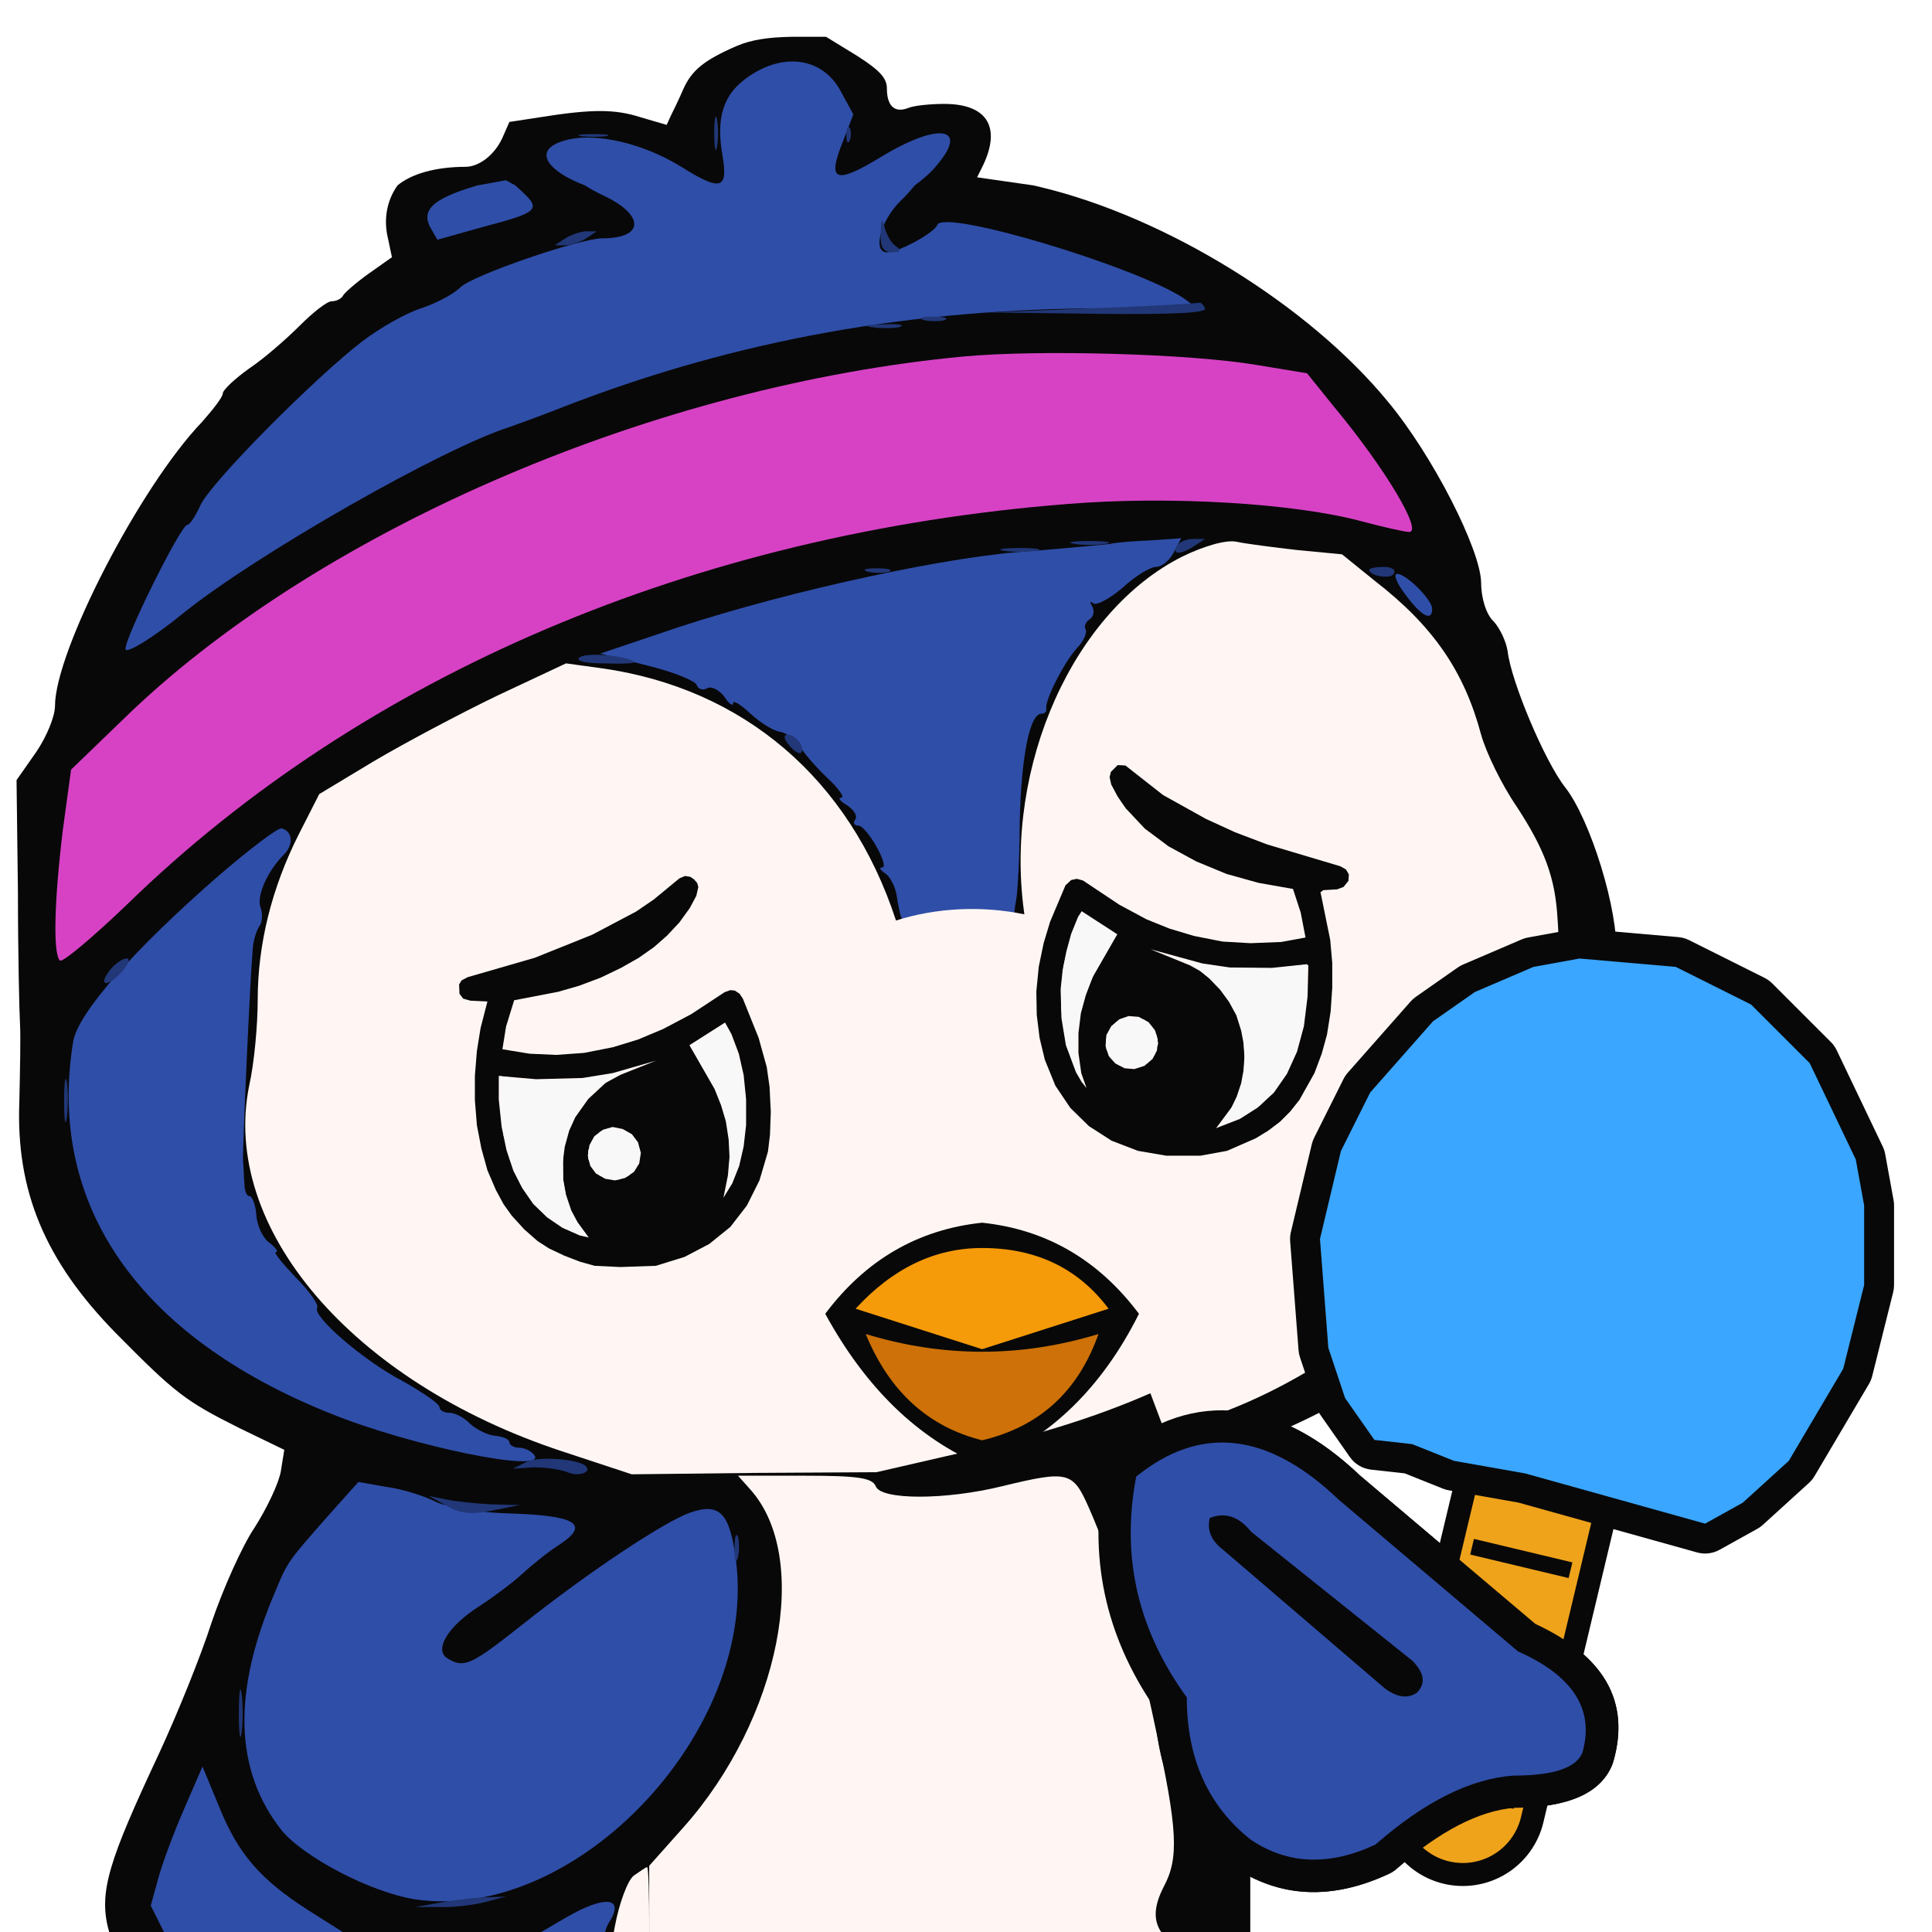
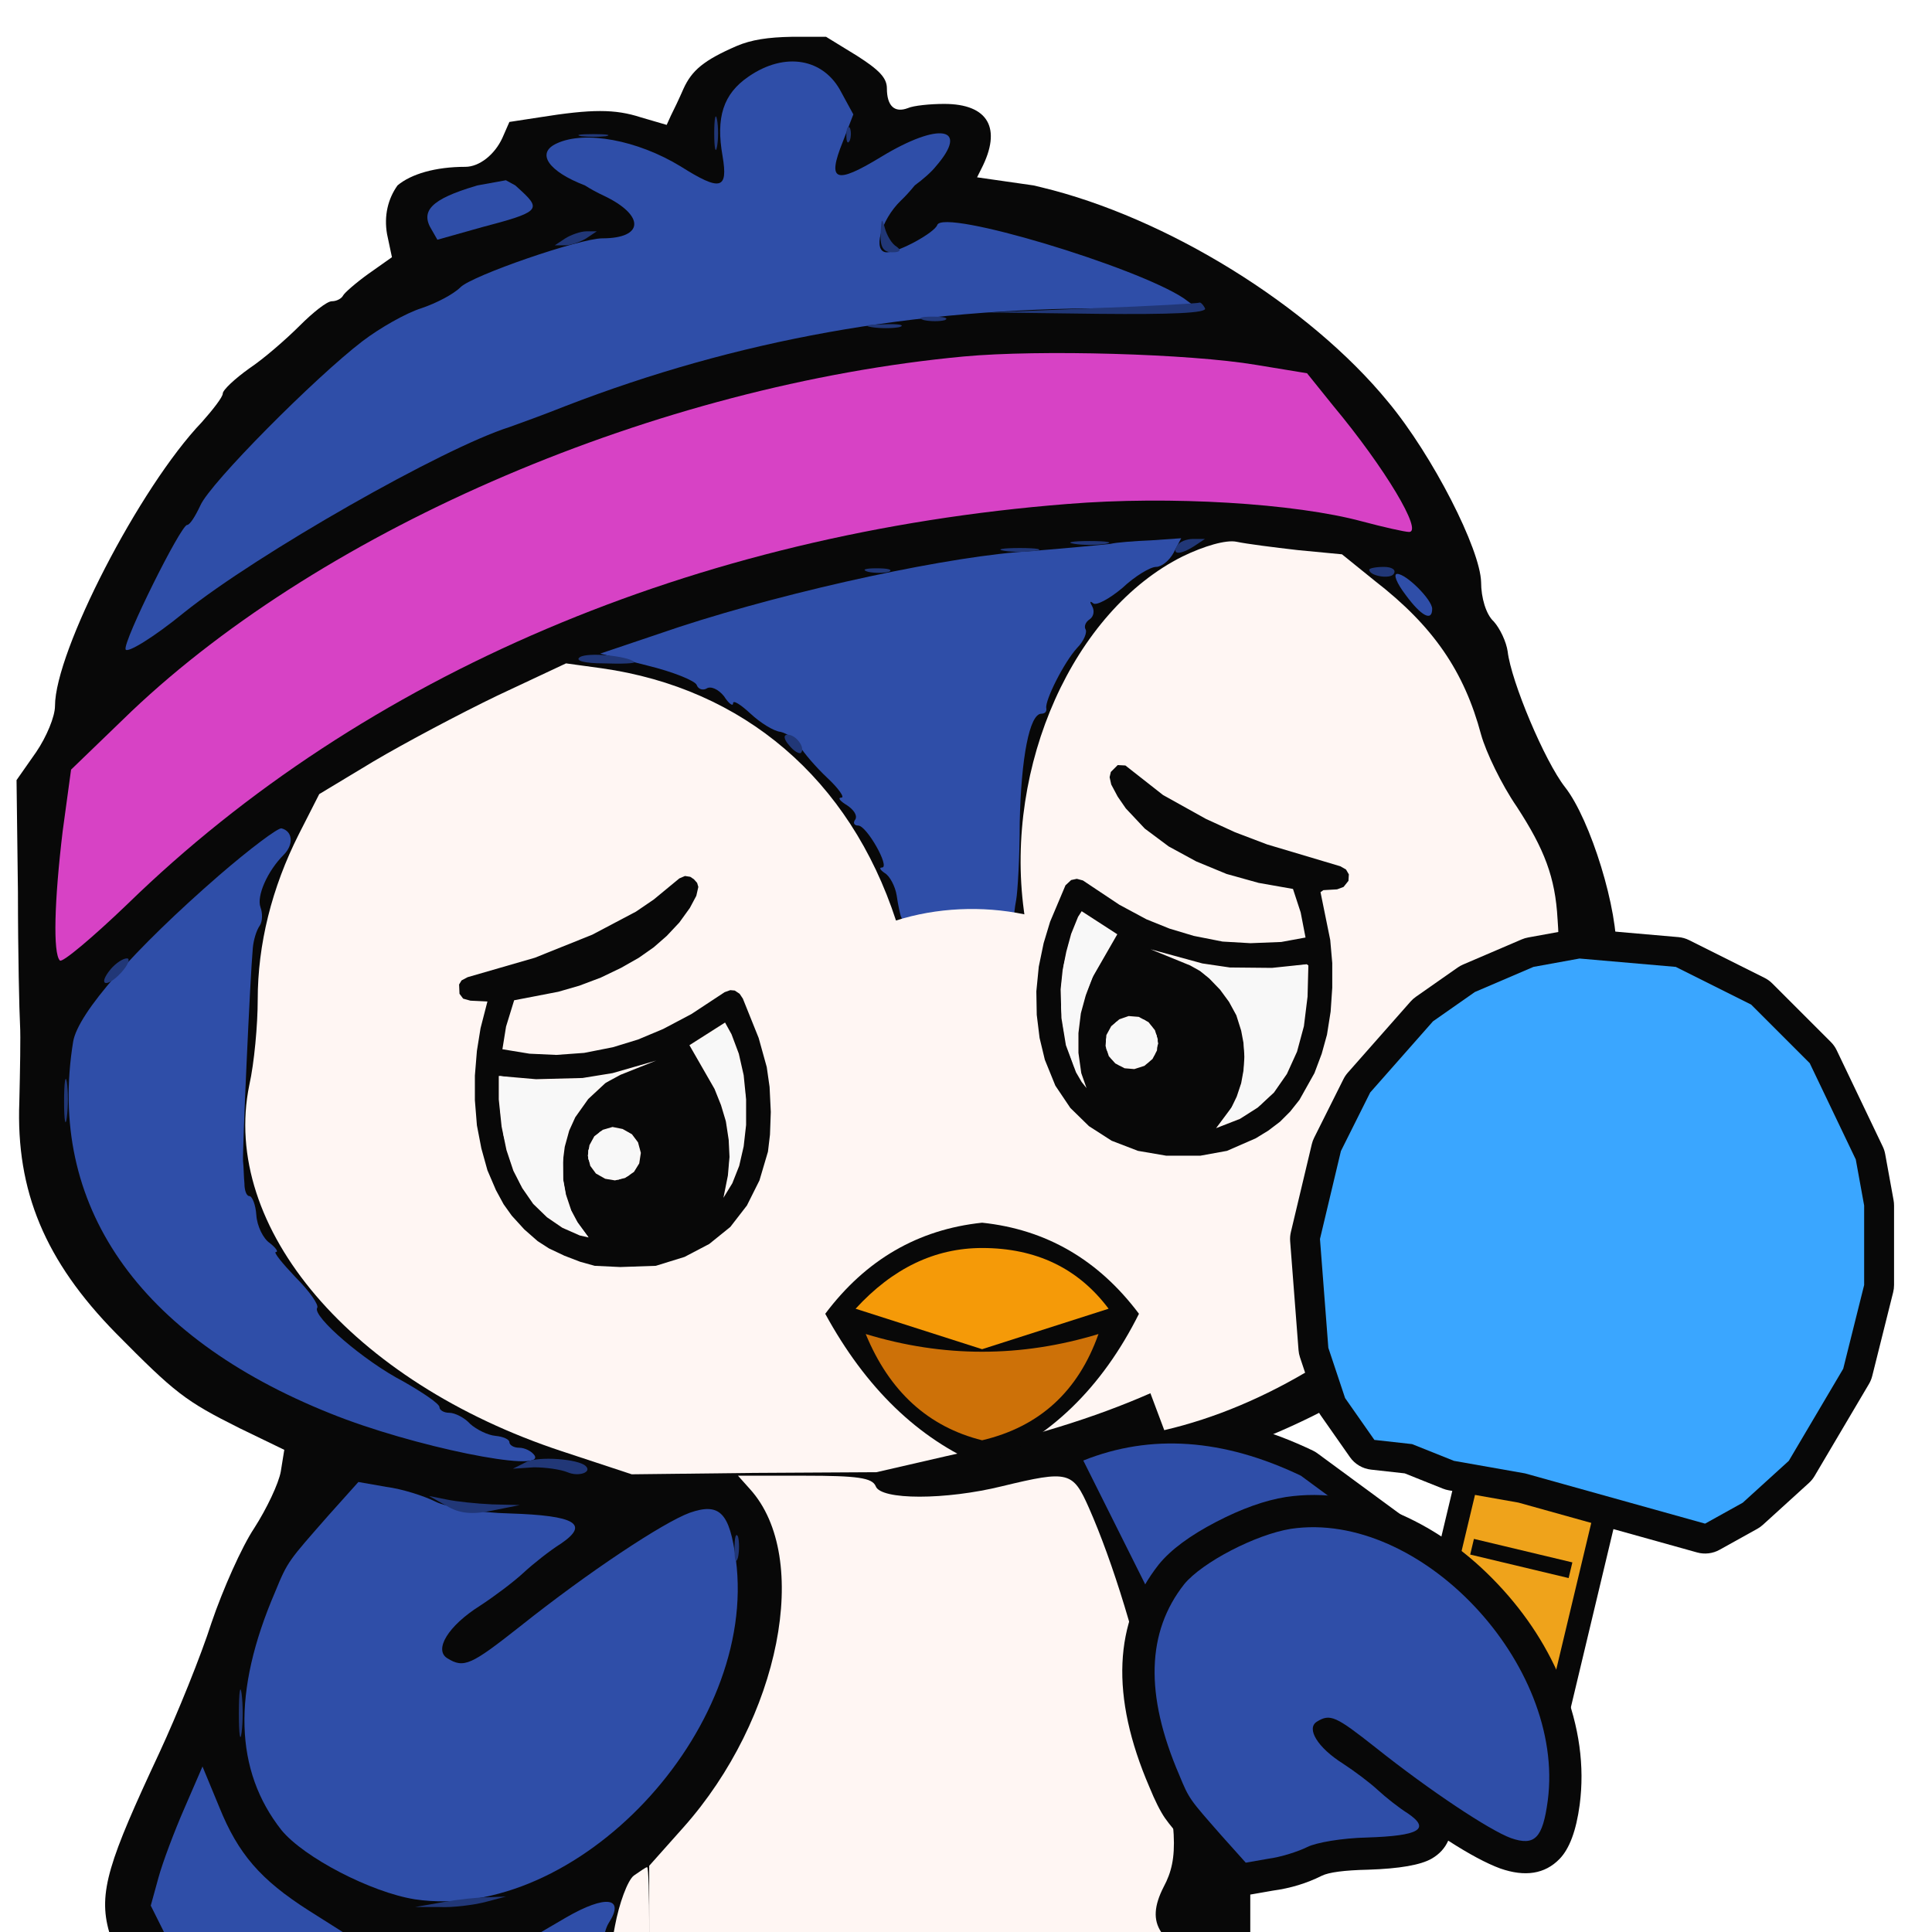
<svg xmlns="http://www.w3.org/2000/svg" viewBox="0 0 420 420" aria-hidden="true" class="sthings" data-character="pip">
  <g data-pip-part="body">
    <path fill="#080808" fill-rule="evenodd" d="M160.128 10.006C163.32 8.638 166.967 8.091 172.135 8H179.58L186.267 12.103C191.13 15.203 192.802 16.936 192.802 19.215C192.802 23.045 194.474 24.595 197.362 23.501C198.577 22.954 202.225 22.589 205.264 22.589C214.839 22.589 217.878 27.878 213.32 36.723L212.408 38.547L224.663 40.305L226.389 40.718C253.592 47.253 284.595 66.401 301.767 87.373C311.495 99.076 321.828 119.44 321.98 126.582C321.98 129.926 323.045 133.573 324.716 135.093C326.084 136.613 327.451 139.501 327.755 141.628C328.515 148.163 335.81 165.488 340.217 171.11C345.764 178.157 351.902 198.068 351.339 207.505H271.8V420.0H23.735C21.258 411.385 23.707 404.441 34.598 381.139C38.549 372.628 43.716 359.863 45.996 352.719C48.427 345.577 52.53 336.306 55.266 332.203C58.002 327.947 60.586 322.477 61.041 319.893L61.801 315.182L52.075 310.471C40.221 304.544 38.093 302.872 25.176 289.803C9.826 274.15 3.443 258.952 4.203 239.5C4.355 232.813 4.508 225.214 4.355 222.782C4.203 220.198 3.899 207.281 3.899 193.907L3.596 169.591L7.851 163.513C10.13 160.169 11.954 155.762 11.954 153.482C11.954 141.628 30.342 105.915 43.868 91.781C46.3 89.045 48.427 86.309 48.427 85.55C48.427 84.79 51.011 82.358 54.202 80.079C57.395 77.951 62.258 73.696 65.145 70.808C68.033 67.921 71.072 65.49 72.136 65.49C73.199 65.49 74.263 64.881 74.567 64.273C74.871 63.666 77.302 61.538 80.038 59.563L85.205 55.915L84.141 50.9C83.444 46.908 84.333 43.233 86.42 40.305C89.34 37.848 94.605 36.267 101.162 36.267C104.202 36.267 107.546 33.623 109.217 29.975L110.737 26.51L117.272 25.507C128.67 23.684 133.685 23.684 139.308 25.507L144.93 27.149L145.842 25.142C146.451 23.957 147.666 21.404 148.578 19.306C150.402 15.294 152.986 13.106 160.128 10.006Z" />
    <path fill="#080808" fill-rule="evenodd" d="M326.8 192.105 351.338 207.505Q350.89 221.805 349.9 238.305Q347.7 269.105 314.7 288.905Q286.1 312.005 252.0 319.705L248.7 305.405Q290.5 294.405 308.1 271.305Q331.2 246.005 326.8 219.605Z" />
    <path fill="#2f4ea8" fill-rule="evenodd" d="M162.712 16.662C170.614 11.191 179.125 12.65 182.924 20.127L185.508 24.869L183.228 30.796C179.733 39.458 181.557 40.188 191.587 34.079C204.201 26.419 210.887 27.605 203.44 36.175C202.47 37.399 200.691 38.958 198.86 40.305C197.826 41.573 196.774 42.727 195.842 43.605C191.435 47.86 189.611 54.851 192.802 54.851C195.386 54.851 203.137 50.596 203.745 48.925C204.961 45.277 247.21 58.043 257.391 64.881L260.279 67.009H241.13C198.426 67.009 160.28 73.847 122.895 88.285C118.336 90.109 112.864 92.084 110.737 92.844C96.299 97.404 56.026 120.352 40.07 133.118C33.383 138.589 27.608 142.084 27.303 141.172C26.696 139.501 39.31 114.121 40.677 114.121C41.285 114.121 42.501 112.145 43.564 109.866C45.692 105.003 68.488 82.054 78.823 74.152C82.622 71.265 88.245 68.072 91.588 67.009C94.779 65.945 98.579 63.969 100.099 62.45C102.683 59.866 126.086 51.812 130.949 51.812C140.067 51.812 140.22 46.796 131.253 42.541C129.771 41.852 128.4 41.1 127.153 40.305C119.322 37.308 116.352 33.284 121.071 31.161C127.15 28.334 138.548 30.431 147.971 36.175C156.633 41.647 158.304 41.191 157.089 33.988C155.57 25.507 157.24 20.401 162.712 16.662Z" />
    <path fill="#2f4ea8" fill-rule="evenodd" d="M112.022 40.305 113.473 41.629C117.727 45.581 116.967 46.189 104.81 49.38L95.084 52.116L93.867 49.988C91.285 45.884 93.716 43.301 103.442 40.414L103.802 40.305L109.977 39.185Z" />
    <path fill="#2f4ea8" fill-rule="evenodd" d="M241.435 118.225C242.65 117.92 246.601 117.616 250.249 117.465L256.784 117.008L255.112 120.2C254.2 121.871 252.528 123.24 251.312 123.24C250.097 123.24 246.753 125.215 244.017 127.798C241.13 130.23 238.242 131.75 237.635 131.142C236.875 130.534 236.875 130.838 237.483 131.902C237.939 132.814 237.787 134.029 236.875 134.638C235.963 135.245 235.66 136.157 235.963 136.765C236.42 137.372 235.66 139.348 234.139 140.868C231.252 144.059 227.149 152.266 227.452 153.938C227.604 154.697 227.149 155.154 226.389 155.154C223.805 155.154 221.982 164.728 221.677 178.862C221.677 186.46 221.222 193.907 220.917 195.579C220.614 197.098 220.31 199.682 220.31 201.05C220.158 202.873 218.942 203.785 216.359 203.785C214.23 203.785 210.127 204.85 207.088 206.065C201.313 208.496 197.058 207.737 198.426 204.393C198.882 203.178 198.426 202.266 197.514 202.266C196.602 202.266 195.995 201.809 195.995 201.05C196.146 200.442 196.146 199.682 195.842 199.226C195.69 198.77 195.235 196.794 194.93 194.667C194.626 192.691 193.411 190.412 192.347 189.804C191.435 189.196 190.979 188.588 191.739 188.588C193.562 188.588 188.396 179.469 186.572 179.469C185.66 179.469 185.355 178.862 185.964 178.102C186.42 177.19 185.508 175.975 184.14 175.063C182.621 174.151 182.012 173.391 182.924 173.391C183.685 173.391 182.316 171.415 179.885 169.135C177.301 166.704 174.717 163.665 173.805 162.144C173.046 160.777 171.071 159.409 169.702 159.105C168.183 158.953 165.296 157.129 163.167 155.154C161.04 153.178 159.368 152.115 159.368 152.875C159.368 153.634 158.457 153.026 157.392 151.354C156.177 149.834 154.505 149.075 153.593 149.682C152.834 150.139 151.77 149.834 151.465 148.922C151.162 148.01 146.299 146.035 140.676 144.668L130.493 142.084L143.108 137.829C166.663 129.622 201.921 121.719 220.917 120.047C230.948 119.288 240.218 118.376 241.435 118.225Z" />
    <path fill="#2f4ea8" fill-rule="evenodd" d="M305.567 129.318C303.591 126.734 302.832 124.759 303.743 124.759C305.72 124.759 311.342 130.382 311.342 132.357C311.342 135.245 308.911 133.878 305.567 129.318Z" />
    <path fill="#2f4ea8" fill-rule="evenodd" d="M47.667 190.259C54.354 184.484 60.434 179.926 61.193 180.078C63.625 180.685 63.929 183.572 61.649 185.853C58.154 189.347 55.723 194.819 56.634 197.251C57.09 198.466 57.09 200.29 56.483 201.202C55.723 202.266 55.114 204.393 54.963 206.065C54.354 212.752 52.683 250.29 52.835 252.417C52.987 253.632 52.987 255.913 53.139 257.28C53.139 258.8 53.595 260.016 54.202 260.016C54.811 260.016 55.571 261.84 55.723 264.119C55.874 266.551 57.242 269.285 58.61 270.197C59.977 271.262 60.586 272.173 59.977 272.173C59.37 272.173 61.346 274.605 64.233 277.644C67.273 280.684 69.4 283.723 68.945 284.331C67.88 286.155 79.126 295.881 87.637 300.289C91.892 302.72 95.539 305.152 95.539 305.912C95.539 306.519 96.451 307.128 97.667 307.128C98.883 307.128 101.011 308.191 102.226 309.559C103.595 310.775 106.026 311.991 107.698 312.143C109.37 312.294 110.737 312.903 110.737 313.51C110.737 314.118 111.649 314.726 112.864 314.726C114.08 314.726 115.6 315.485 116.208 316.397C118.639 320.35 89.461 314.422 71.832 307.279C30.039 290.563 10.13 261.84 15.905 226.429C16.97 220.198 29.127 206.369 47.667 190.259Z" />
-     <path fill="#080808" fill-rule="evenodd" d="M242.596 315.559Q255.376 305.214 269.291 306.794Q282.555 308.302 295.681 320.791L333.781 353.028Q356.288 363.474 350.73 382.923Q350.633 383.267 350.5 383.6Q346.768 392.928 329.273 392.999Q317.704 393.935 303.61 406.268Q302.861 406.923 301.96 407.343Q283.393 416.008 268.117 405.824Q267.889 405.673 267.675 405.504Q251.822 393.048 251.041 371.281Q234.761 347.577 240.126 319.678Q240.36 318.462 240.997 317.401Q241.634 316.338 242.596 315.559Z" />
-     <path fill="#2f4ea8" fill-rule="evenodd" d="M247.001 321Q268 304 291 326L330 359Q348 367 344 381Q342 386 329.0 386Q315 387 299 401.001Q284 408 272 400Q258 389 258 369Q242 347 247.001 321Z" />
+     <path fill="#080808" fill-rule="evenodd" d="M233.253 311.887Q257.717 302.103 285.41 315.347Q285.925 315.593 286.384 315.931L323.784 343.431Q324.264 343.784 324.666 344.224Q325.067 344.664 325.377 345.173Q325.685 345.684 325.888 346.244Q326.091 346.804 326.181 347.393Q326.271 347.982 326.243 348.577Q326.217 349.172 326.075 349.75Q325.932 350.329 325.68 350.869Q325.427 351.409 325.074 351.889Q324.857 352.185 324.605 352.452Q306.216 371.991 283.164 381.295Q274.377 385.931 266.662 381.644Q260.033 377.961 255.407 367.569L244.585 349.173Q244.48 348.995 244.389 348.811L230.089 320.211Q229.822 319.678 229.665 319.103Q229.507 318.528 229.465 317.934Q229.423 317.339 229.497 316.748Q229.572 316.158 229.76 315.592Q229.949 315.027 230.244 314.509Q230.539 313.992 230.93 313.541Q231.32 313.091 231.791 312.726Q232.262 312.36 232.794 312.094Q233.02 311.981 233.253 311.887Z" />
+     <path fill="#2f4ea8" fill-rule="evenodd" d="M235.5 317.505Q257.5 308.705 282.8 320.805L320.2 348.305Q302.6 367.005 280.6 375.805Q276.341 378.128 272.627 377.453Q265.79 376.21 260.8 364.805L249.8 346.105Z" />
    <path fill="#2f4ea8" fill-rule="evenodd" d="M71.376 329.468 77.911 322.172 83.989 323.237C87.485 323.693 92.196 325.213 94.627 326.428C97.059 327.644 104.05 328.859 110.889 329.012C125.023 329.468 128.214 331.291 121.983 335.546C119.551 337.066 115.904 339.954 113.776 341.929C111.649 343.905 107.393 347.096 104.354 349.072C97.363 353.479 94.324 358.646 97.211 360.47C100.859 362.75 102.378 361.99 113.168 353.479C128.062 341.626 144.171 330.988 149.946 328.859C156.48 326.58 158.609 328.859 159.976 339.042C164.839 376.123 125.326 418.068 90.221 412.901C80.646 411.381 66.057 403.782 61.193 397.856C51.011 384.938 50.403 367.917 59.826 346.032C62.561 339.346 62.713 339.346 71.376 329.468Z" />
    <path fill="#2f4ea8" fill-rule="evenodd" d="M40.07 393.144 44.021 384.026 47.667 392.841C51.771 403.022 56.634 408.646 67.121 415.332L74.498 420.0H35.64L32.774 414.269L34.446 408.19C35.358 404.846 37.941 398.007 40.07 393.144Z" />
    <path fill="#2f4ea8" fill-rule="evenodd" d="M123.047 416.853C131.71 411.838 135.964 412.445 132.317 418.068C131.991 418.611 131.724 419.29 131.542 420.0H117.666Z" />
    <path fill="#213777" fill-rule="evenodd" d="M155.265 28.972C155.265 25.689 155.57 24.413 155.873 25.963C156.177 27.605 156.177 30.34 155.873 31.89C155.57 33.531 155.265 32.255 155.265 28.972Z" />
    <path fill="#213777" fill-rule="evenodd" d="M183.988 29.428C183.988 27.878 184.292 27.24 184.748 27.787C185.052 28.425 185.052 29.701 184.748 30.523C184.292 31.434 183.988 30.887 183.988 29.428Z" />
    <path fill="#213777" fill-rule="evenodd" d="M126.39 29.61C124.871 29.337 126.086 29.154 128.974 29.154C131.861 29.154 133.077 29.337 131.71 29.61C130.189 29.793 127.758 29.793 126.39 29.61Z" />
    <path fill="#213777" fill-rule="evenodd" d="M191.435 50.596C191.587 47.404 191.739 47.253 192.347 49.532C192.802 51.204 193.866 53.028 194.93 53.635C195.995 54.395 195.69 54.851 194.018 54.851C192.042 54.851 191.283 53.788 191.435 50.596Z" />
    <path fill="#213777" fill-rule="evenodd" d="M122.895 51.812C124.111 51.052 126.238 50.292 127.454 50.292H129.734L127.454 51.812C126.238 52.571 124.111 53.331 122.895 53.331H120.615Z" />
    <path fill="#213777" fill-rule="evenodd" d="M237.635 67.009C250.249 66.553 260.583 65.945 260.735 65.793C260.887 65.641 261.495 66.097 261.951 67.009C262.559 68.072 254.504 68.377 238.851 68.225L214.839 67.921Z" />
    <path fill="#213777" fill-rule="evenodd" d="M200.858 69.593C199.337 69.137 200.249 68.832 202.68 68.832C205.264 68.832 206.328 69.137 205.416 69.593C204.352 69.896 202.225 69.896 200.858 69.593Z" />
    <path fill="#213777" fill-rule="evenodd" d="M189.46 71.113C187.484 70.808 188.699 70.504 192.042 70.504C195.386 70.353 196.905 70.656 195.538 71.113C194.018 71.416 191.283 71.416 189.46 71.113Z" />
    <path fill="#213777" fill-rule="evenodd" d="M233.532 118.225C231.555 117.92 233.076 117.616 236.875 117.616C240.674 117.616 242.195 117.92 240.371 118.225C238.395 118.528 235.355 118.528 233.532 118.225Z" />
    <path fill="#213777" fill-rule="evenodd" d="M255.872 118.68C256.327 117.768 257.999 117.16 259.367 117.16H261.951L259.671 118.68C256.632 120.656 254.655 120.656 255.872 118.68Z" />
    <path fill="#213777" fill-rule="evenodd" d="M218.335 119.744C216.359 119.44 217.878 119.135 221.677 119.135C225.477 119.135 226.997 119.44 225.173 119.744C223.198 120.047 220.158 120.047 218.335 119.744Z" />
    <path fill="#213777" fill-rule="evenodd" d="M188.699 124.303C187.179 123.847 188.091 123.543 190.523 123.543C193.107 123.543 194.171 123.847 193.259 124.303C192.195 124.607 190.067 124.607 188.699 124.303Z" />
    <path fill="#213777" fill-rule="evenodd" d="M297.664 123.847C297.664 123.543 299.033 123.24 300.855 123.24C302.527 123.24 303.591 123.847 302.984 124.759C302.224 125.975 297.664 125.215 297.664 123.847Z" />
    <path fill="#213777" fill-rule="evenodd" d="M126.086 142.844C127.758 141.78 136.268 142.54 137.94 143.907C138.245 144.212 135.204 144.364 131.253 144.212C126.998 144.212 124.871 143.604 126.086 142.844Z" />
    <path fill="#213777" fill-rule="evenodd" d="M171.526 161.993C170.311 160.625 170.311 159.713 171.223 159.713C173.046 159.713 175.174 162.601 174.11 163.665C173.805 163.968 172.59 163.36 171.526 161.993Z" />
    <path fill="#213777" fill-rule="evenodd" d="M24.112 210.625C25.176 209.408 26.696 208.344 27.608 208.344C28.367 208.344 27.911 209.713 26.391 211.384C23.2 214.879 21.073 214.271 24.112 210.625Z" />
    <path fill="#213777" fill-rule="evenodd" d="M13.929 239.5C13.929 235.244 14.234 233.42 14.538 235.244C14.841 237.219 14.841 240.563 14.538 242.843C14.234 245.275 13.929 243.603 13.929 239.5Z" />
    <path fill="#213777" fill-rule="evenodd" d="M114.536 317.766C117.272 316.55 125.63 317.157 127.302 318.678C128.822 320.045 125.783 321.109 123.351 320.045C121.83 319.438 118.639 318.981 116.055 318.981L111.497 319.285Z" />
    <path fill="#213777" fill-rule="evenodd" d="M97.059 327.34 93.26 325.213 97.059 325.972C99.187 326.428 103.595 326.884 106.938 327.035L113.016 327.188L106.938 328.404C102.53 329.316 99.795 329.012 97.059 327.34Z" />
    <path fill="#213777" fill-rule="evenodd" d="M159.673 336.763C159.673 334.179 159.976 333.115 160.433 334.027C160.736 335.091 160.736 337.218 160.433 338.585C159.976 340.106 159.673 339.194 159.673 336.763Z" />
    <path fill="#213777" fill-rule="evenodd" d="M51.923 372.476C51.923 367.917 52.227 365.941 52.53 368.221C52.835 370.653 52.835 374.3 52.53 376.579C52.227 379.01 51.923 377.035 51.923 372.476Z" />
    <path fill="#213777" fill-rule="evenodd" d="M96.299 413.509C99.642 412.901 104.05 412.445 106.177 412.445L109.977 412.293L105.417 413.509C102.986 414.117 98.427 414.725 95.539 414.572H90.221Z" />
    <path fill="#fff6f3" fill-rule="evenodd" d="M257.087 120.959C261.799 118.68 266.51 117.313 268.789 117.768C270.917 118.225 276.845 118.984 282.163 119.592L291.737 120.504L298.88 126.279C311.646 136.157 318.333 146.035 321.98 159.713C323.045 163.513 326.388 170.503 329.73 175.366C335.733 184.57 338.107 190.73 338.598 199.805H338.603Q341.1 232.805 318.0 271.305Q286.1 303.205 253.1 310.905L250.089 302.878C237.848 308.255 224.218 312.453 205.721 316.55L190.523 320.045L163.927 320.197L137.333 320.501L122.135 315.485C76.542 300.441 47.82 266.854 54.202 235.852C55.266 231.141 56.026 222.782 56.026 217.31C56.026 205.305 59.066 192.995 64.992 181.293L69.4 172.631L81.254 165.488C87.941 161.537 99.947 155.154 108.153 151.203L123.047 144.212L130.798 145.276C161.639 149.638 184.737 169.343 194.781 200.112C203.601 197.304 213.52 196.856 222.69 198.768L222.589 198.01C218.335 166.4 233.379 132.814 257.087 120.959Z" />
    <path fill="#fff6f3" fill-rule="evenodd" d="M137.788 407.734C139.155 406.822 140.372 405.91 140.676 405.91C140.979 405.91 141.132 411.99 141.132 419.588V420.0H133.439C133.518 419.573 133.6 419.132 133.685 418.676C134.597 413.813 136.421 408.797 137.788 407.734Z" />
    <path fill="#fff6f3" fill-rule="evenodd" d="M163.016 323.693 160.433 320.805H174.87C186.42 320.805 189.611 321.26 190.371 323.084C191.435 326.125 205.568 326.125 217.878 323.084C232.315 319.59 233.227 319.893 236.723 327.796C241.89 339.497 247.361 357.127 251.161 375.516C256.024 397.704 256.327 403.934 252.984 410.166C250.873 414.284 250.668 417.375 252.423 420.0H141.132V405.606L148.578 397.247C169.551 373.692 176.541 338.585 163.016 323.693Z" />
    <path fill="#d742c5" fill-rule="evenodd" d="M209.52 77.495C225.933 75.976 258.608 76.888 273.045 79.319L284.139 81.143L289.762 88.133C301.16 101.81 309.366 115.641 306.327 115.641C305.415 115.641 300.704 114.577 296.145 113.36C281.555 109.409 254.352 107.738 232.012 109.562C151.162 115.944 78.974 146.643 27.76 196.491C20.161 203.785 13.474 209.408 13.017 208.801C11.498 207.281 11.802 195.882 13.626 180.685L15.449 167.312L28.52 154.697C70.767 114.577 142.955 83.726 209.52 77.495Z" />
  </g>
  <g class="sthings-face" data-face="sad">
    <g data-pip-part="eye-0">
      <path fill="#080808" fill-rule="evenodd" d="M147.676 190.961 148.908 190.433 150.052 190.609 150.844 191.137 151.548 191.929 151.812 192.809 151.372 194.745 149.964 197.385 147.676 200.553 144.948 203.457 142.132 205.921 138.876 208.209 135.004 210.409 130.604 212.521 125.94 214.281 121.364 215.601 111.772 217.449 110.012 223.169 109.22 228.097 115.116 229.065 120.924 229.329 126.996 228.889 133.244 227.657 138.7 225.985 144.156 223.697 150.316 220.441 157.532 215.689 158.764 215.249 159.732 215.337 160.788 216.041 161.492 217.097 164.924 225.633 166.684 231.969 167.3 236.281 167.564 241.737 167.388 246.665 166.948 250.361 165.1 256.609 162.372 262.065 158.764 266.729 154.188 270.425 148.82 273.241 142.572 275.177 134.828 275.441 129.284 275.177 126.116 274.297 122.684 272.977 119.34 271.393 116.876 269.809 113.972 267.257 111.244 264.265 109.484 261.801 107.812 258.721 105.964 254.409 104.644 249.657 103.676 244.641 103.236 239.185V233.817L103.676 228.449L104.468 223.521L105.964 217.713L102.268 217.537L100.684 217.097L99.892 216.041L99.804 214.017L100.332 213.137L101.652 212.433L116.26 208.209L128.756 203.193L138.26 198.177L142.132 195.537L147.676 190.961ZM142.66 230.561 133.156 233.289 126.644 234.345 116.524 234.609 108.428 233.905V239.009L109.044 244.905L110.1 250.009L111.596 254.497L113.532 258.281L115.908 261.713L118.9 264.617L122.244 266.905L126.028 268.577L127.964 269.017L125.588 265.761L124.18 263.121L123.036 259.689L122.42 256.345L122.332 252.737L122.772 249.305L123.74 245.785L125.06 242.881L127.876 238.921L131.66 235.401L134.916 233.641L142.66 230.561ZM159.028 224.841 157.62 222.289 149.876 227.217 155.332 236.721 156.74 240.241 157.796 243.761 158.412 247.809 158.588 251.505 158.236 255.553 157.268 260.393 159.204 257.225 160.7 253.441 161.668 249.217 162.196 244.553V239.009L161.668 233.729L160.612 229.065L159.028 224.841ZM135.356 245.433 133.156 244.993 131.044 245.609 129.196 247.017 128.14 248.953 127.788 251.241 128.316 253.441 129.548 255.113 131.572 256.257 133.684 256.609 135.884 256.081 137.82 254.761 138.964 252.913 139.316 250.625 138.7 248.337 137.38 246.577 135.356 245.433Z" />
      <path fill="#f8f8f8" fill-rule="evenodd" d="M134.828 233.289 130.252 236.281 128.14 238.305 126.204 240.681 124.708 243.233 123.476 245.961 122.772 248.425 122.42 250.801V256.521L123.212 261.097L124.884 264.881L127.876 268.929L123.74 267.433L119.252 264.617L115.908 261.449L113.092 257.313L110.98 252.385L109.484 246.841L108.692 240.945L108.604 233.905L113.18 234.609L118.724 234.873L124.884 234.697L134.828 233.289ZM157.62 222.641 158.236 223.609 160.788 230.825 162.02 238.041 162.108 244.201 161.404 249.745 160.172 254.145 157.884 259.161 158.412 255.289 158.676 250.977 158.5 247.017 157.796 243.233 156.828 239.889 155.332 236.457 150.14 227.305 157.62 222.641ZM130.428 246.049 132.364 245.345 135.004 245.521 136.764 246.313 138.26 247.897 139.052 249.921 138.964 252.033 138.084 254.145 136.588 255.641 134.476 256.433 132.364 256.345 130.34 255.465 128.668 253.705 127.876 251.945V250.097L128.756 247.985L130.428 246.049Z" />
    </g>
    <g data-pip-part="eye-1">
      <path fill="#080808" fill-rule="evenodd" d="M241.484 167.817 242.98 166.321 244.652 166.409 252.836 172.833 262.164 178.025 268.5 180.929 275.452 183.569 291.38 188.321 292.612 189.025 293.228 190.081 293.14 191.489 292.084 192.809 290.676 193.337 287.684 193.513 287.068 193.953 289.18 204.337 289.62 209.353V214.721L289.268 219.913L288.476 224.929L287.332 229.065L285.748 233.289L282.492 239.097L280.468 241.649L278.268 243.849L275.716 245.785L272.988 247.457L266.74 250.185L260.932 251.241H253.54L247.38 250.185L241.66 247.985L236.732 244.817L232.684 240.857L229.428 236.017L227.14 230.385L225.996 225.633L225.38 220.617L225.292 215.513L225.82 210.145L226.876 205.041L228.284 200.377L231.628 192.457L232.86 191.313L234.092 191.049L235.412 191.401L243.332 196.681L249.228 199.849L254.244 201.873L259.524 203.457L265.772 204.689L271.844 205.041L278.532 204.777L283.812 203.809L282.756 198.353L281.084 193.249L273.604 191.929L266.652 189.993L260.052 187.265L254.068 184.009L248.876 180.137L244.74 175.737L242.98 173.185L241.572 170.545L241.22 168.961L241.484 167.817ZM250.108 206.361 258.732 209.881 260.932 211.113 262.868 212.697 265.244 215.161 267.18 217.801 268.764 220.705 269.82 224.049 270.348 226.865 270.524 229.681 270.348 232.585 269.82 235.489 268.852 238.393 267.708 240.769 264.364 245.257 269.556 243.233 273.428 240.769 276.948 237.513 279.764 233.465 281.964 228.625 283.46 223.081 284.252 216.657 284.428 209.881 284.076 209.617 276.508 210.409 267.356 210.321 261.372 209.441 250.108 206.361ZM235.148 198.089 234.356 199.321 232.86 203.017 231.804 206.889 231.012 210.849 230.572 215.073 230.748 221.321 231.716 227.217 233.916 233.113 235.148 235.225 236.204 236.545 235.06 233.289 234.444 228.889V224.577L234.972 220.265L236.028 216.393L237.524 212.433L242.892 203.105L235.148 198.089ZM249.668 222.201 247.556 221.057 245.356 220.881 243.332 221.585 241.572 223.081 240.516 225.017 240.34 227.393 241.044 229.593 242.452 231.177 244.476 232.233 246.588 232.409 248.788 231.705 250.548 230.209 251.516 228.361 251.692 225.985 251.076 223.961 249.668 222.201Z" />
      <path fill="#f8f8f8" fill-rule="evenodd" d="M258.38 209.089 264.188 210.145 269.204 210.585 277.74 210.497 283.812 209.705 284.076 210.145V216.657L283.372 222.553L281.964 227.921L279.94 232.673L277.3 236.809L274.044 240.153L270.436 242.529L265.772 244.553H265.596L265.684 244.113L268.764 239.097L270.172 234.697L270.612 230.209L270.26 225.105L269.116 221.145L266.828 216.921L263.924 213.401L258.38 209.089ZM233.74 201.169 235.236 198.353 241.924 202.577 242.628 203.281 237.788 211.817 236.116 215.777 234.972 219.649 234.356 223.521 234.092 227.305 234.356 230.297 235.148 234.873 233.476 231.793 232.068 227.833 231.188 223.609 230.66 218.945 230.748 214.193 231.276 209.705 232.332 205.305 233.74 201.169ZM242.628 222.201 244.388 221.321 247.028 221.145 248.876 221.761 250.372 223.169 251.428 225.017 251.78 226.865 250.988 229.329 249.58 231.001 247.644 231.969 245.268 232.145 243.156 231.529 241.484 230.033 240.516 228.097 240.428 225.985 241.22 223.961 242.628 222.201Z" />
    </g>
    <g data-pip-part="beak">
      <path fill="#080808" fill-rule="evenodd" d="M179.4 285.605Q192.6 268.005 213.5 265.805Q234.4 268.005 247.6 285.605Q235.5 309.805 213.5 318.605Q192.6 309.805 179.4 285.605Z" />
      <path fill="#cd7108" fill-rule="evenodd" d="M188.2 290.005Q213.5 297.705 238.8 290.005Q232.2 308.705 213.5 313.105Q195.9 308.705 188.2 290.005Z" />
      <path fill="#f59a08" fill-rule="evenodd" d="M186.0 284.505Q198.1 271.305 213.5 271.305Q231.1 271.305 241.0 284.505L213.5 293.305L186.0 284.505Z" />
    </g>
  </g>
  <g data-pip-part="racket">
-     <path fill="#080808" fill-rule="evenodd" d="M353.666 320.181 335.516 396.181Q335.312 397.042 335.023 397.878Q334.734 398.713 334.365 399.517Q333.996 400.32 333.55 401.083Q333.103 401.846 332.584 402.563Q332.066 403.279 331.478 403.941Q330.892 404.602 330.244 405.203Q329.595 405.804 328.89 406.339Q328.186 406.873 327.433 407.337Q326.679 407.799 325.884 408.186Q325.088 408.573 324.259 408.88Q323.431 409.187 322.575 409.411Q321.719 409.636 320.846 409.775Q319.973 409.915 319.09 409.968Q318.208 410.021 317.324 409.986Q316.441 409.953 315.565 409.834Q314.688 409.714 313.829 409.508Q312.969 409.302 312.133 409.014Q311.297 408.725 310.492 408.355Q309.69 407.987 308.926 407.54Q308.163 407.093 307.447 406.575Q306.73 406.056 306.068 405.47Q305.407 404.882 304.807 404.235Q304.205 403.586 303.67 402.882Q303.136 402.176 302.673 401.424Q302.211 400.671 301.823 399.874Q301.436 399.08 301.129 398.251Q300.822 397.421 300.598 396.566Q300.374 395.711 300.234 394.837Q300.095 393.964 300.041 393.082Q299.989 392.198 300.023 391.315Q300.056 390.432 300.176 389.555Q300.297 388.679 300.501 387.819L318.651 311.819Q318.856 310.959 319.145 310.123Q319.433 309.287 319.803 308.484Q320.173 307.68 320.618 306.916Q321.065 306.153 321.584 305.437Q322.102 304.721 322.689 304.06Q323.276 303.399 323.924 302.797Q324.573 302.196 325.278 301.662Q325.982 301.127 326.735 300.664Q327.489 300.201 328.284 299.814Q329.078 299.428 329.908 299.12Q330.737 298.813 331.593 298.588Q332.447 298.364 333.321 298.225Q334.194 298.086 335.077 298.033Q335.96 297.979 336.843 298.013Q337.727 298.047 338.603 298.167Q339.48 298.287 340.339 298.493Q341.199 298.697 342.035 298.987Q342.871 299.275 343.675 299.644Q344.478 300.014 345.242 300.459Q346.005 300.906 346.721 301.425Q347.437 301.943 348.098 302.531Q348.76 303.117 349.361 303.766Q349.963 304.414 350.497 305.119Q351.032 305.823 351.495 306.577Q351.957 307.33 352.344 308.125Q352.731 308.921 353.038 309.75Q353.345 310.578 353.57 311.434Q353.794 312.29 353.934 313.162Q354.072 314.036 354.126 314.919Q354.179 315.801 354.145 316.686Q354.112 317.569 353.992 318.444Q353.871 319.321 353.666 320.181Z" />
-     <path fill="#efa31b" fill-rule="evenodd" d="M348.803 319.02 330.653 395.02Q330.505 395.641 330.297 396.244Q330.088 396.848 329.822 397.429Q329.554 398.009 329.233 398.56Q328.911 399.112 328.536 399.629Q328.161 400.146 327.737 400.623Q327.314 401.102 326.845 401.535Q326.376 401.97 325.868 402.356Q325.359 402.742 324.815 403.076Q324.271 403.411 323.697 403.69Q323.123 403.969 322.523 404.191Q321.925 404.413 321.307 404.574Q320.69 404.737 320.058 404.837Q319.428 404.939 318.79 404.977Q318.153 405.014 317.515 404.99Q316.876 404.966 316.243 404.879Q315.611 404.793 314.989 404.645Q314.369 404.496 313.765 404.287Q313.161 404.079 312.581 403.812Q312.001 403.546 311.45 403.224Q310.897 402.901 310.38 402.526Q309.863 402.151 309.386 401.728Q308.907 401.304 308.474 400.836Q308.04 400.367 307.653 399.859Q307.267 399.349 306.933 398.806Q306.599 398.262 306.319 397.687Q306.04 397.113 305.819 396.515Q305.596 395.915 305.435 395.297Q305.272 394.68 305.172 394.05Q305.071 393.418 305.033 392.781Q304.995 392.143 305.019 391.505Q305.043 390.867 305.13 390.235Q305.217 389.601 305.364 388.981L323.514 312.981Q323.663 312.359 323.871 311.755Q324.08 311.151 324.346 310.572Q324.613 309.991 324.935 309.44Q325.257 308.889 325.632 308.372Q326.007 307.855 326.43 307.376Q326.854 306.899 327.323 306.464Q327.791 306.03 328.299 305.644Q328.809 305.259 329.353 304.924Q329.897 304.59 330.471 304.311Q331.045 304.031 331.644 303.809Q332.243 303.587 332.861 303.425Q333.479 303.263 334.109 303.162Q334.74 303.062 335.378 303.023Q336.015 302.985 336.653 303.009Q337.292 303.033 337.924 303.12Q338.557 303.207 339.178 303.356Q339.799 303.504 340.403 303.712Q341.007 303.921 341.587 304.187Q342.167 304.455 342.718 304.777Q343.27 305.099 343.787 305.473Q344.304 305.848 344.782 306.272Q345.26 306.695 345.694 307.164Q346.128 307.633 346.514 308.142Q346.9 308.65 347.235 309.195Q347.569 309.738 347.849 310.312Q348.128 310.887 348.349 311.486Q348.571 312.084 348.733 312.702Q348.896 313.321 348.996 313.951Q349.097 314.581 349.135 315.219Q349.173 315.856 349.149 316.495Q349.125 317.133 349.038 317.766Q348.952 318.398 348.803 319.02Z" />
-     <path fill="#080808" fill-rule="evenodd" d="M341.819 339.652 320.421 334.543 319.608 337.947 341.007 343.057 341.819 339.652Z" />
-     <path fill="#080808" fill-rule="evenodd" d="M329.84 389.812 308.442 384.703 307.629 388.107 329.027 393.217 329.84 389.812Z" />
+     <path fill="#080808" fill-rule="evenodd" d="M353.666 320.181 340.294 376.179 305.277 367.821 318.651 311.819Q318.856 310.959 319.145 310.123Q319.433 309.287 319.803 308.484Q320.173 307.68 320.618 306.916Q321.065 306.153 321.584 305.437Q322.102 304.721 322.689 304.06Q323.276 303.399 323.924 302.797Q324.573 302.196 325.278 301.662Q325.982 301.127 326.735 300.664Q327.489 300.201 328.284 299.814Q329.078 299.428 329.908 299.12Q330.737 298.813 331.593 298.588Q332.447 298.364 333.321 298.225Q334.194 298.086 335.077 298.033Q335.96 297.979 336.843 298.013Q337.727 298.047 338.603 298.167Q339.48 298.287 340.339 298.493Q341.199 298.697 342.035 298.987Q342.871 299.275 343.675 299.644Q344.478 300.014 345.242 300.459Q346.005 300.906 346.721 301.425Q347.437 301.943 348.098 302.531Q348.76 303.117 349.361 303.766Q349.963 304.414 350.497 305.119Q351.032 305.823 351.495 306.577Q351.957 307.33 352.344 308.125Q352.731 308.921 353.038 309.75Q353.345 310.578 353.57 311.434Q353.794 312.29 353.934 313.162Q354.072 314.036 354.126 314.919Q354.179 315.801 354.145 316.686Q354.112 317.569 353.992 318.444Q353.871 319.321 353.666 320.181Z" />
+     <path fill="#efa31b" fill-rule="evenodd" d="M348.803 319.02 335.431 375.019 310.141 368.982 323.514 312.981Q323.663 312.359 323.871 311.755Q324.08 311.151 324.346 310.572Q324.613 309.991 324.935 309.44Q325.257 308.889 325.632 308.372Q326.007 307.855 326.43 307.376Q326.854 306.899 327.323 306.464Q327.791 306.03 328.299 305.644Q328.809 305.259 329.353 304.924Q329.897 304.59 330.471 304.311Q331.045 304.031 331.644 303.809Q332.243 303.587 332.861 303.425Q333.479 303.263 334.109 303.162Q334.74 303.062 335.378 303.023Q336.015 302.985 336.653 303.009Q337.292 303.033 337.924 303.12Q338.557 303.207 339.178 303.356Q339.799 303.504 340.403 303.712Q341.007 303.921 341.587 304.187Q342.167 304.455 342.718 304.777Q343.27 305.099 343.787 305.473Q344.304 305.848 344.782 306.272Q345.26 306.695 345.694 307.164Q346.128 307.633 346.514 308.142Q346.9 308.65 347.235 309.195Q347.569 309.738 347.849 310.312Q348.128 310.887 348.349 311.486Q348.571 312.084 348.733 312.702Q348.896 313.321 348.996 313.951Q349.097 314.581 349.135 315.219Q349.173 315.856 349.149 316.495Q349.125 317.133 349.038 317.766Q348.952 318.398 348.803 319.02Z" />
+     <path fill="#080808" fill-rule="evenodd" d="M341.819 339.652 341.007 343.057 319.608 337.947 320.421 334.543 341.819 339.652Z" />
+     <path fill="#080808" fill-rule="evenodd" d="M312.433 367.987 333.831 373.095 333.599 374.067 312.201 368.96 312.433 367.987Z" />
    <g data-pip-part="flipper">
-       <path fill="#080808" fill-rule="evenodd" d="M242.596 315.559Q255.376 305.214 269.291 306.794Q282.555 308.302 295.681 320.791L333.781 353.028Q356.288 363.474 350.73 382.923Q350.633 383.267 350.5 383.6Q346.768 392.928 329.273 392.999Q317.704 393.935 303.61 406.268Q302.861 406.923 301.96 407.343Q283.393 416.008 268.117 405.824Q267.889 405.673 267.675 405.504Q251.822 393.048 251.041 371.281Q234.761 347.577 240.126 319.678Q240.36 318.462 240.997 317.401Q241.634 316.338 242.596 315.559Z" />
-       <path fill="#2f4ea8" fill-rule="evenodd" d="M247.001 321Q268 304 291 326L330 359Q348 367 344 381Q342 386 329.0 386Q315 387 299 401.001Q284 408 272 400Q258 389 258 369Q242 347 247.001 321Z" />
-       <path fill="#080808" fill-rule="evenodd" d="M263.0 330Q268 328 272 333L307.0 361Q311 365 308 368.001Q305 370 301 367L266 337Q262 334 263.0 330Z" />
+       <path fill="#080808" fill-rule="evenodd" d="M260.326 403.71Q260.007 403.345 259.41 402.664Q254.561 397.141 253.258 395.241Q251.702 392.969 249.87 388.492Q237.114 358.867 251.946 340.051Q255.868 335.268 264.416 330.83Q272.715 326.522 279.567 325.434Q291.855 323.624 304.61 329.262Q316.177 334.374 325.649 344.412Q335.075 354.402 339.855 366.542Q345.06 379.765 343.41 392.345Q342.275 400.796 339.018 404.134Q334.253 409.02 326.14 406.19Q321.68 404.547 314.83 400.141Q313.758 402.577 311.282 404.027Q307.697 406.124 297.426 406.455Q289.638 406.628 287.321 407.786Q282.429 410.233 276.745 411L272.023 411.826Q271.587 411.902 271.143 411.922Q270.699 411.943 270.257 411.907Q269.815 411.872 269.38 411.781Q268.945 411.689 268.525 411.544Q268.106 411.399 267.708 411.202Q267.31 411.004 266.94 410.759Q266.571 410.512 266.235 410.222Q265.9 409.931 265.604 409.6L260.375 403.765L260.326 403.71Z" />
+       <path fill="#2f4ea8" fill-rule="evenodd" d="M265.589 399.094C258.659 391.192 258.537 391.192 256.349 385.843C248.811 368.335 249.297 354.718 257.444 344.384C261.333 339.643 273.006 333.563 280.665 332.347C308.75 328.214 340.36 361.769 336.47 391.435C335.376 399.58 333.674 401.404 328.446 399.58C323.826 397.879 310.938 389.368 299.024 379.885C290.391 373.076 289.176 372.469 286.257 374.291C283.947 375.751 286.379 379.885 291.972 383.41C294.404 384.991 297.807 387.544 299.51 389.125C301.212 390.706 304.13 393.016 306.075 394.231C311.06 397.636 308.507 399.094 297.2 399.458C291.729 399.58 286.136 400.553 284.19 401.525C282.246 402.499 278.477 403.714 275.681 404.078L270.817 404.93L265.589 399.094Z" />
    </g>
    <g data-pip-part="blade">
      <path fill="#080808" fill-rule="evenodd" d="M332.198 203.8 342.208 201.98Q343.065 201.824 343.934 201.899L364.863 203.72Q366.099 203.827 367.207 204.381L383.586 212.572Q384.53 213.042 385.276 213.789L398.016 226.528Q398.804 227.316 399.283 228.32L409.293 249.25Q409.67 250.035 409.825 250.892L411.645 260.902Q411.75 261.479 411.75 262.065V279.355Q411.75 280.156 411.556 280.931L407.005 299.132Q406.777 300.048 406.296 300.862L394.467 320.882Q393.967 321.726 393.242 322.385L383.232 331.485Q382.676 331.991 382.017 332.357L373.827 336.907Q372.705 337.529 371.431 337.68Q370.159 337.831 368.922 337.485L330.098 326.652L314.941 323.976Q314.28 323.86 313.656 323.61L305.375 320.298L298.062 319.485Q296.669 319.33 295.464 318.616Q294.259 317.901 293.455 316.753L287.084 307.652Q286.542 306.878 286.243 305.98L282.603 295.061Q282.35 294.302 282.29 293.503L280.469 269.843Q280.391 268.829 280.626 267.84L285.177 248.73Q285.351 247.999 285.686 247.328L292.057 234.588Q292.435 233.83 292.996 233.194L306.646 217.724Q307.158 217.144 307.792 216.7L316.892 210.33Q317.442 209.945 318.059 209.681L330.8 204.22Q331.475 203.931 332.198 203.8Z" />
      <path fill="#3aa6ff" fill-rule="evenodd" d="M333.36 210.195 343.37 208.375 364.3 210.195 380.68 218.385 393.42 231.125 403.43 252.055 405.25 262.065V279.355L400.7 297.555L388.87 317.575L378.86 326.675L370.67 331.225L331.54 320.305L316.069 317.575L306.97 313.936L298.78 313.025L292.41 303.926L288.77 293.005L286.95 269.345L291.5 250.235L297.87 237.495L311.52 222.025L320.62 215.655L333.36 210.195Z" />
    </g>
  </g>
</svg>
